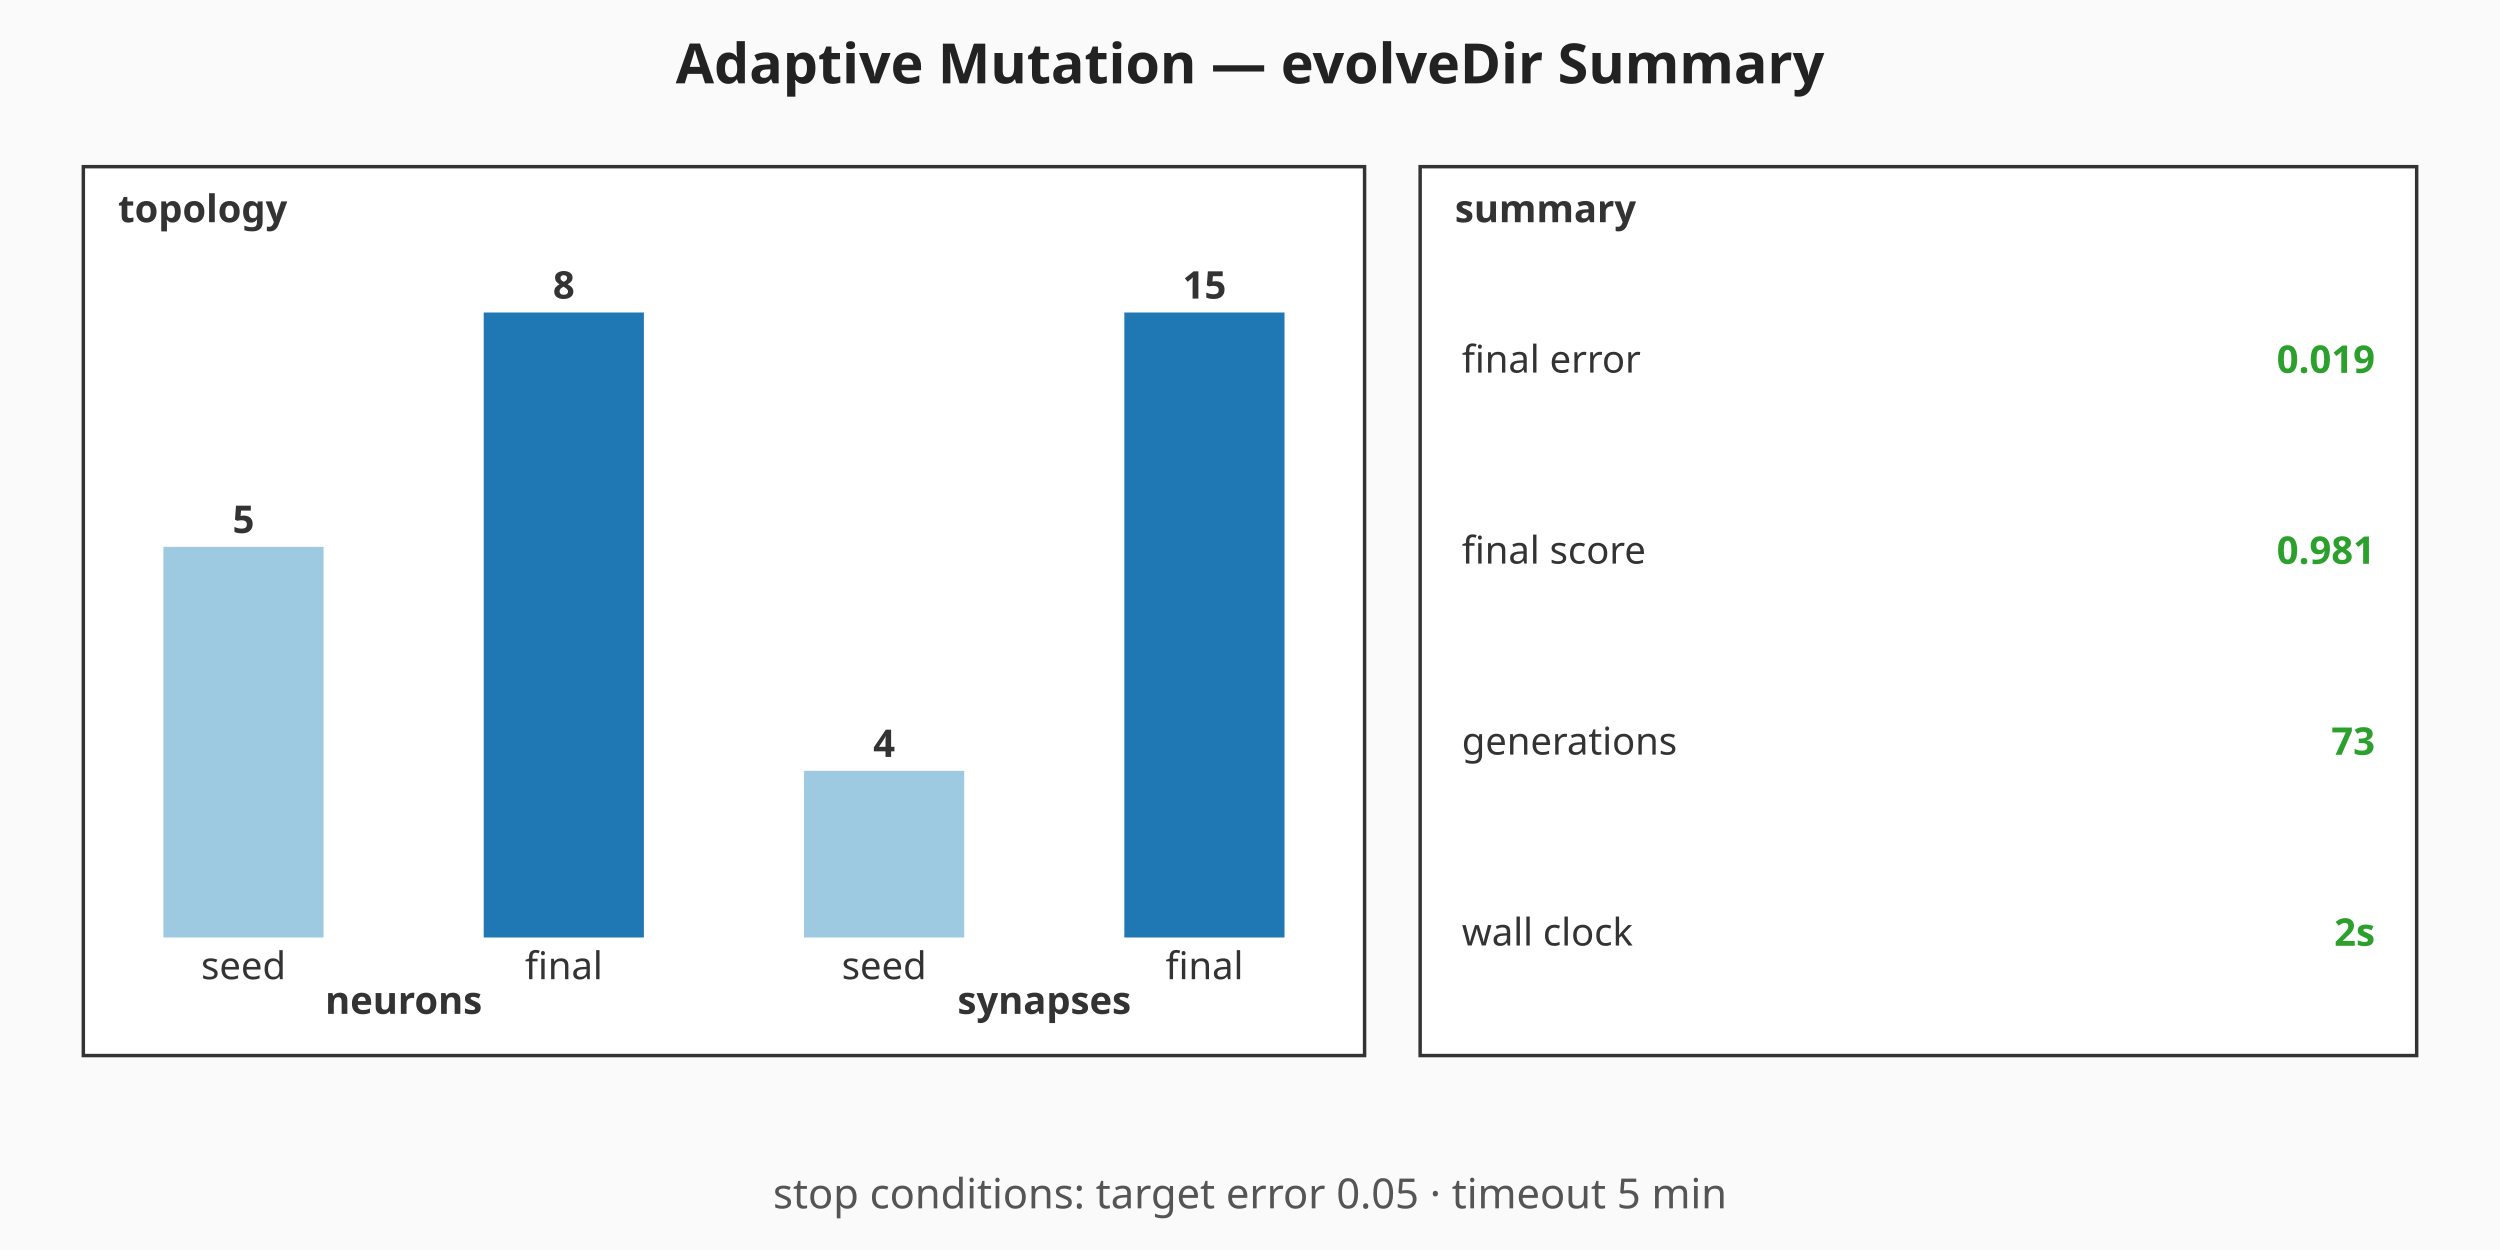
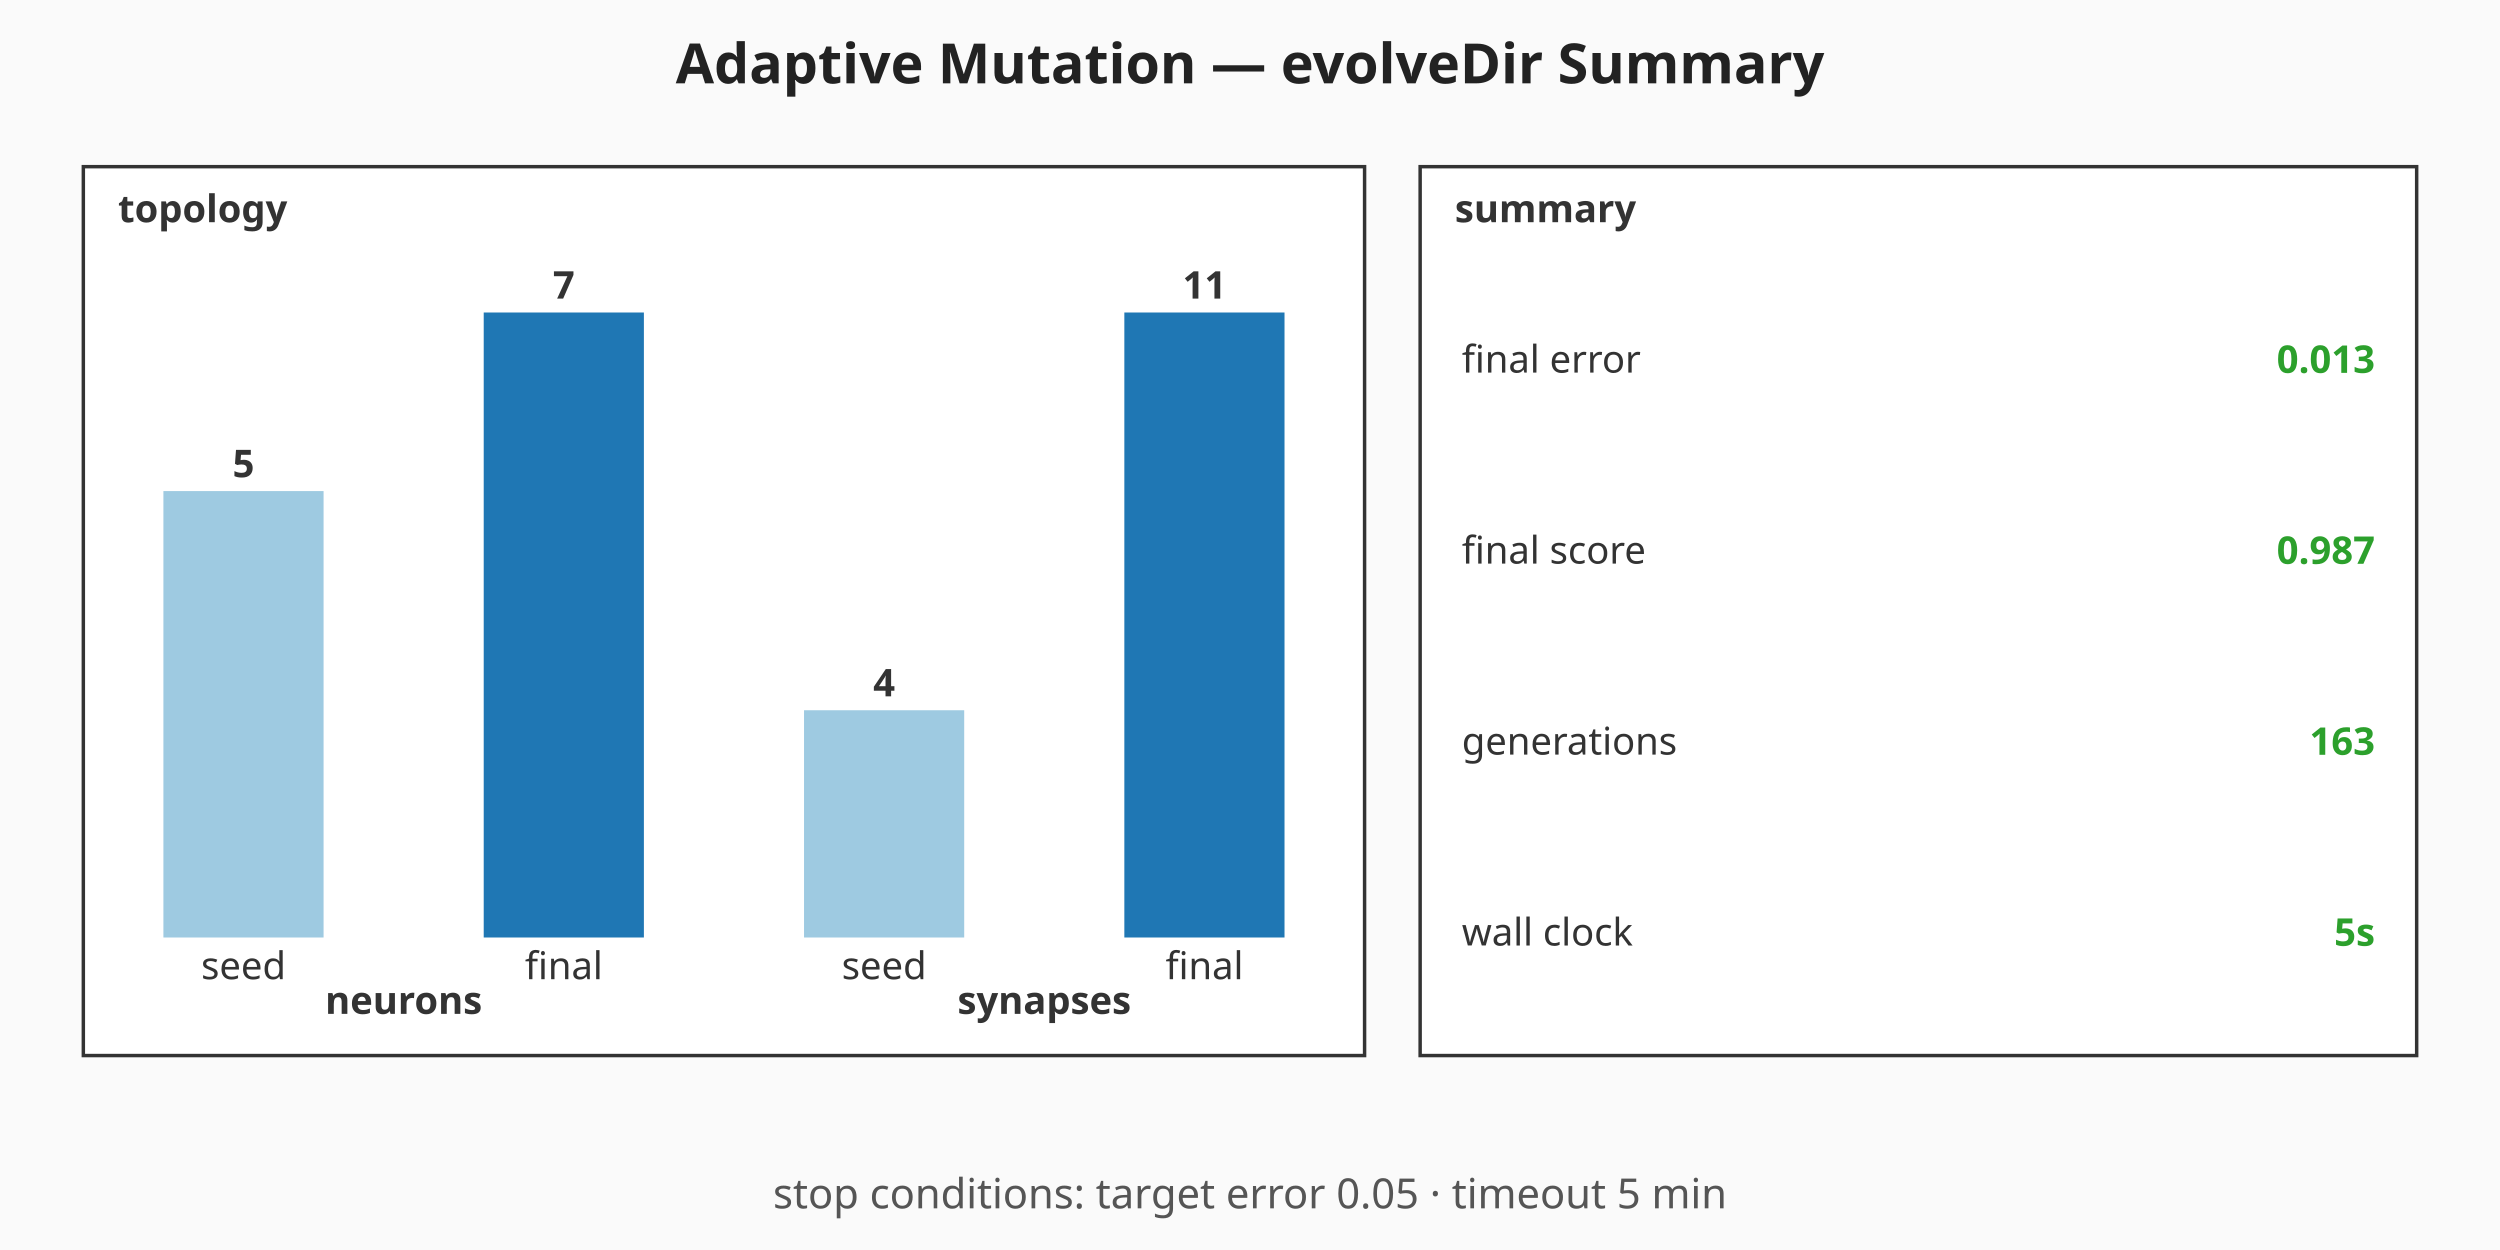
<svg xmlns="http://www.w3.org/2000/svg" viewBox="0 0 720 360" width="720" height="360" role="img" aria-label="Adaptive Mutation — evolveDir Summary summary chart">
  <rect width="720" height="360" fill="#fafafa" />
  <text x="360" y="24" text-anchor="middle" font-family="sans-serif" font-size="16" font-weight="bold" fill="#222">Adaptive Mutation — evolveDir Summary</text>
  <g class="topology" font-family="sans-serif" font-size="11" fill="#333">
    <rect x="24" y="48" width="369" height="256" fill="#ffffff" stroke="#333" stroke-width="1" />
    <text x="34" y="64" font-weight="bold">topology</text>
-     <rect class="topo-bar topo-bar-seed-neurons" x="47.06" y="157.5" width="46.13" height="112.5" fill="#9ecae1" />
-     <text x="70.13" y="153.5" text-anchor="middle" font-weight="bold">5</text>
+     <rect class="topo-bar topo-bar-seed-neurons" x="47.06" y="141.43" width="46.13" height="128.57" fill="#9ecae1" />
+     <text x="70.13" y="137.43" text-anchor="middle" font-weight="bold">5</text>
    <text x="70.13" y="282" text-anchor="middle">seed</text>
    <rect class="topo-bar topo-bar-final-neurons" x="139.31" y="90" width="46.13" height="180" fill="#1f77b4" />
-     <text x="162.38" y="86" text-anchor="middle" font-weight="bold">8</text>
+     <text x="162.38" y="86" text-anchor="middle" font-weight="bold">7</text>
    <text x="162.38" y="282" text-anchor="middle">final</text>
    <text x="116.25" y="292" text-anchor="middle" font-weight="bold">neurons</text>
-     <rect class="topo-bar topo-bar-seed-synapses" x="231.56" y="222" width="46.13" height="48" fill="#9ecae1" />
-     <text x="254.63" y="218" text-anchor="middle" font-weight="bold">4</text>
+     <rect class="topo-bar topo-bar-seed-synapses" x="231.56" y="204.55" width="46.13" height="65.45" fill="#9ecae1" />
+     <text x="254.63" y="200.55" text-anchor="middle" font-weight="bold">4</text>
    <text x="254.63" y="282" text-anchor="middle">seed</text>
    <rect class="topo-bar topo-bar-final-synapses" x="323.81" y="90" width="46.13" height="180" fill="#1f77b4" />
-     <text x="346.88" y="86" text-anchor="middle" font-weight="bold">15</text>
+     <text x="346.88" y="86" text-anchor="middle" font-weight="bold">11</text>
    <text x="346.88" y="282" text-anchor="middle">final</text>
    <text x="300.75" y="292" text-anchor="middle" font-weight="bold">synapses</text>
  </g>
  <g class="callouts" font-family="sans-serif" font-size="11" fill="#333">
    <rect x="409" y="48" width="287" height="256" fill="#ffffff" stroke="#333" stroke-width="1" />
    <text x="419" y="64" font-weight="bold">summary</text>
    <text class="callout-label" x="421" y="103.5" dominant-baseline="middle">final error</text>
-     <text class="callout-value" x="684" y="103.5" text-anchor="end" dominant-baseline="middle" font-weight="bold" fill="#2ca02c">0.019</text>
+     <text class="callout-value" x="684" y="103.5" text-anchor="end" dominant-baseline="middle" font-weight="bold" fill="#2ca02c">0.013</text>
    <text class="callout-label" x="421" y="158.5" dominant-baseline="middle">final score</text>
-     <text class="callout-value" x="684" y="158.5" text-anchor="end" dominant-baseline="middle" font-weight="bold" fill="#2ca02c">0.981</text>
+     <text class="callout-value" x="684" y="158.5" text-anchor="end" dominant-baseline="middle" font-weight="bold" fill="#2ca02c">0.987</text>
    <text class="callout-label" x="421" y="213.5" dominant-baseline="middle">generations</text>
-     <text class="callout-value" x="684" y="213.5" text-anchor="end" dominant-baseline="middle" font-weight="bold" fill="#2ca02c">73</text>
+     <text class="callout-value" x="684" y="213.5" text-anchor="end" dominant-baseline="middle" font-weight="bold" fill="#2ca02c">163</text>
    <text class="callout-label" x="421" y="268.5" dominant-baseline="middle">wall clock</text>
-     <text class="callout-value" x="684" y="268.5" text-anchor="end" dominant-baseline="middle" font-weight="bold" fill="#2ca02c">2s</text>
+     <text class="callout-value" x="684" y="268.5" text-anchor="end" dominant-baseline="middle" font-weight="bold" fill="#2ca02c">5s</text>
  </g>
  <g class="caption" font-family="sans-serif" font-size="12" fill="#555">
    <text x="360" y="348" text-anchor="middle">stop conditions: target error 0.05 · timeout 5 min</text>
  </g>
</svg>
